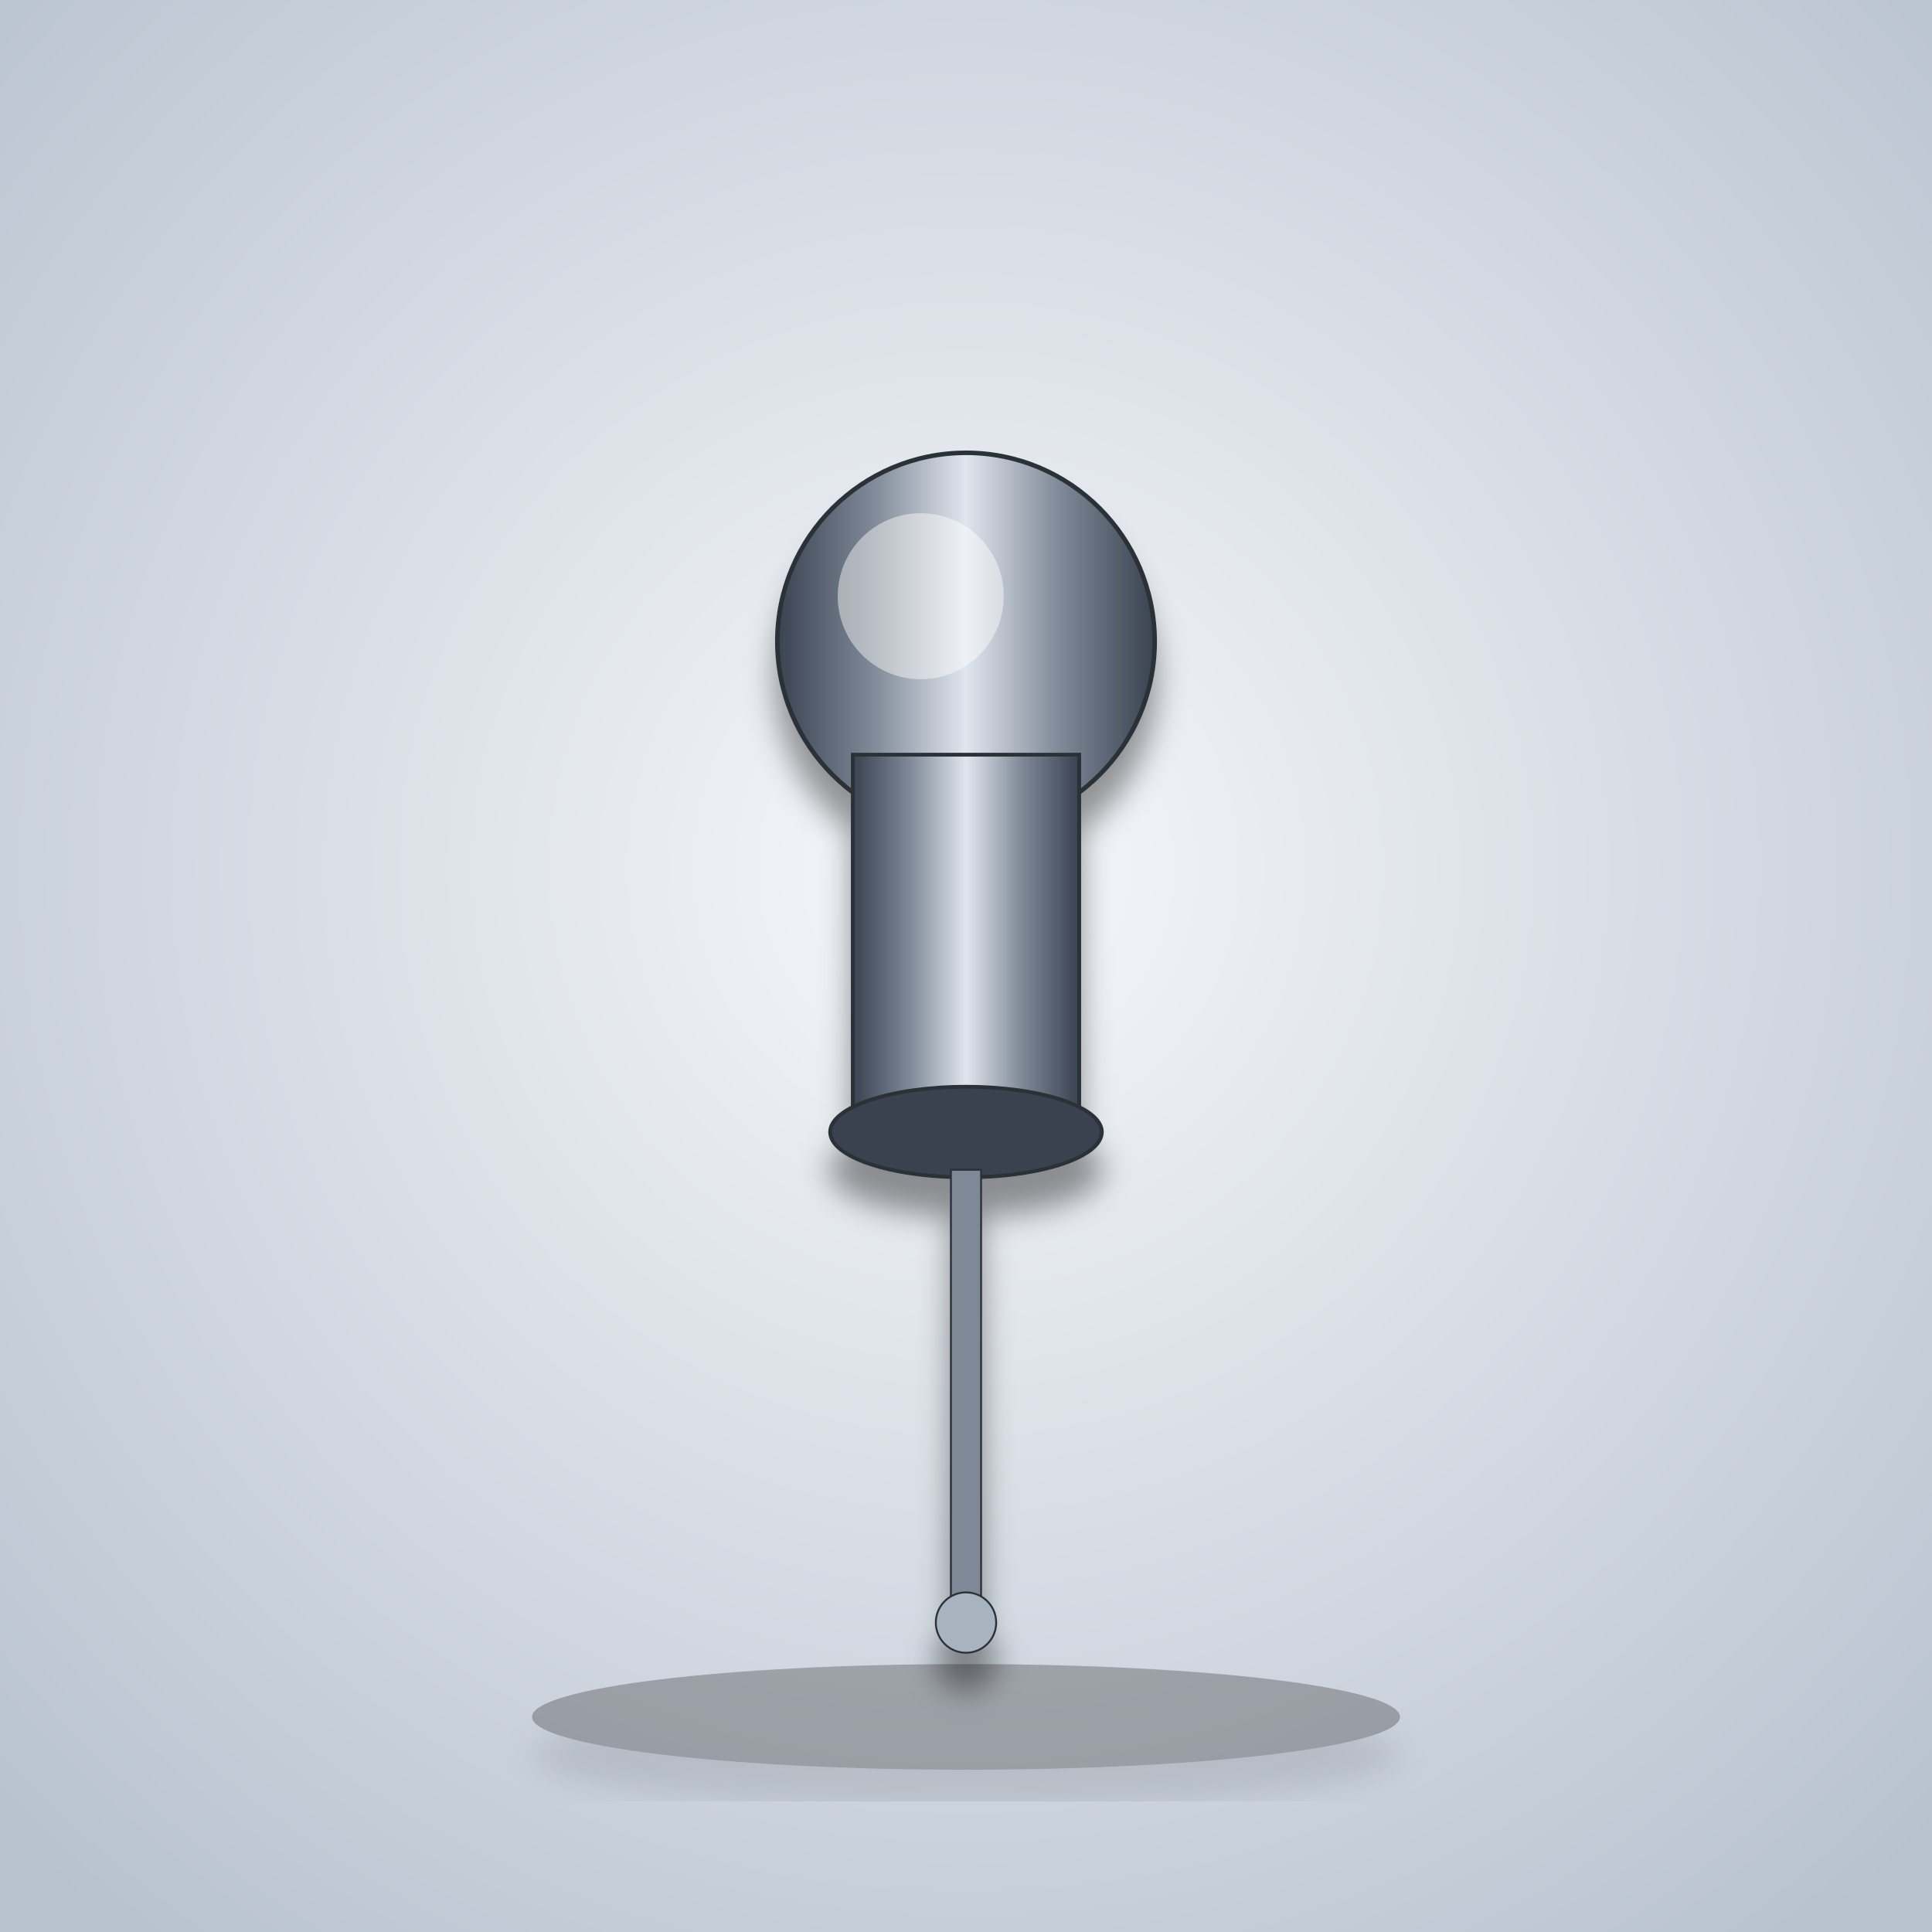
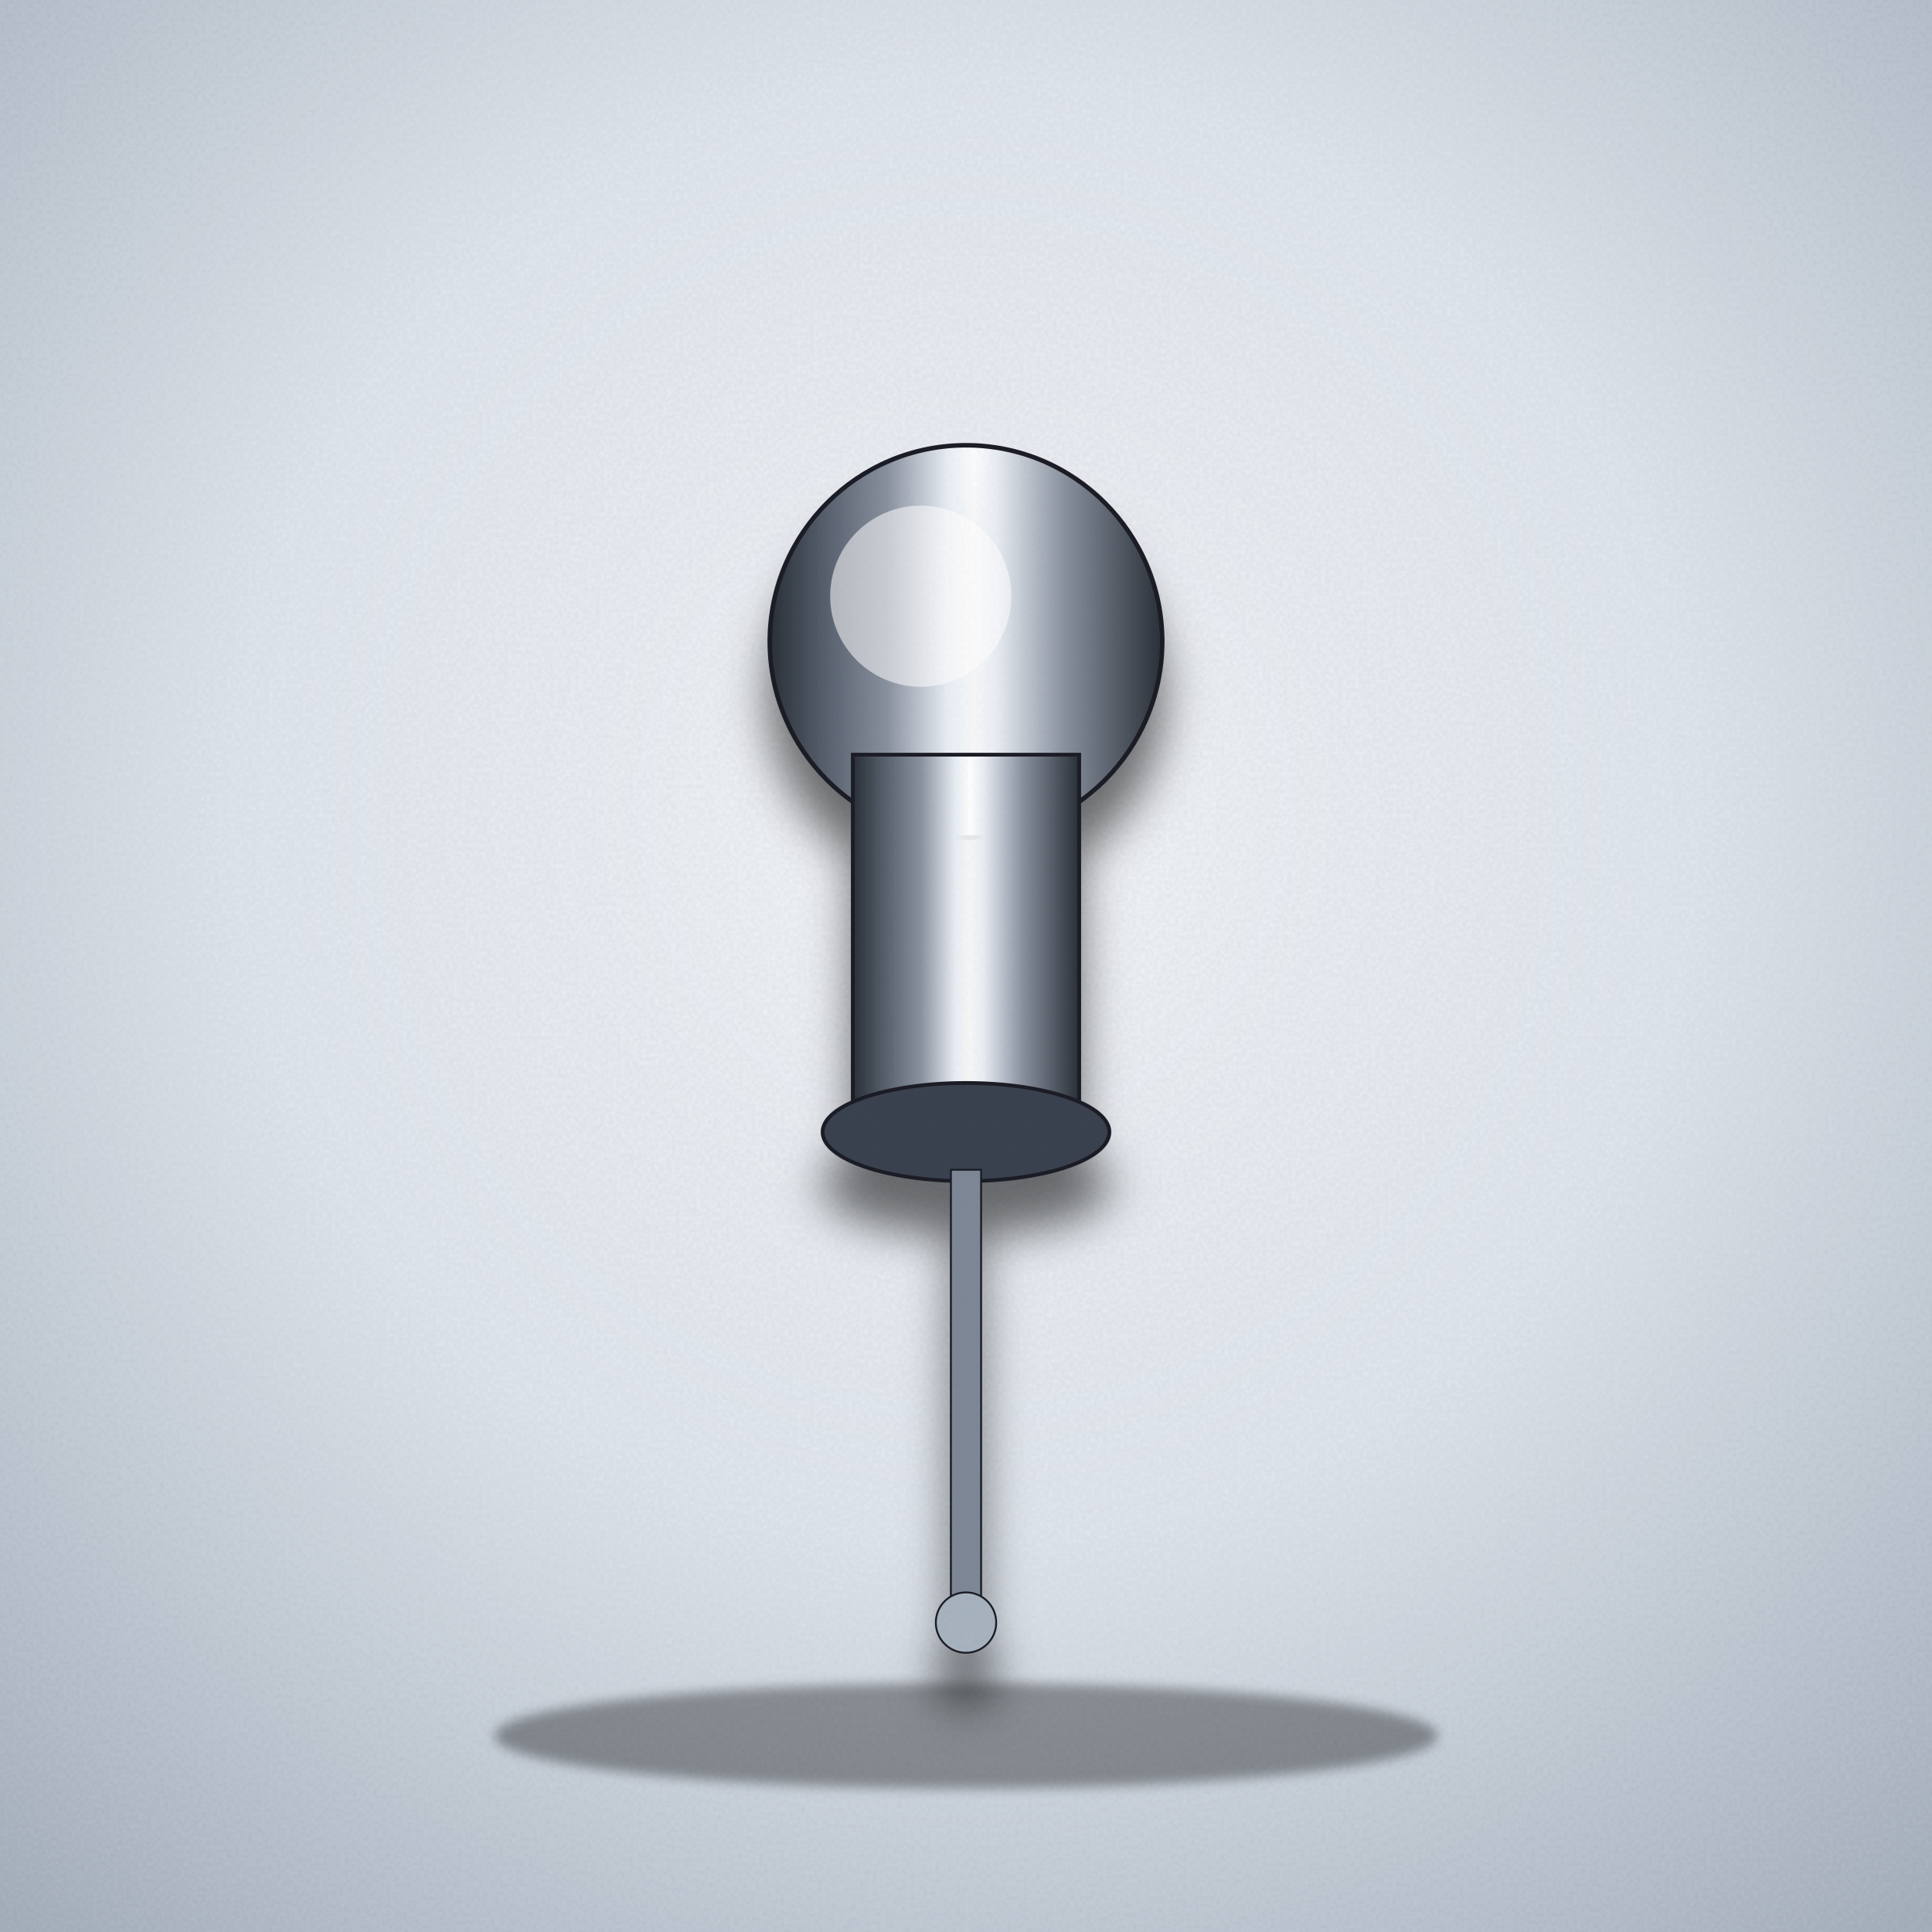
<svg xmlns="http://www.w3.org/2000/svg" viewBox="0 0 512 512" width="512" height="512">
  <defs>
-     <radialGradient id="bg" cx="50%" cy="45%" r="70%">
-       <stop offset="0%" stop-color="#f6f8fb" />
-       <stop offset="100%" stop-color="#b8c2cf" />
+     <radialGradient id="bg" cx="50%" cy="42%" r="75%">
+       <stop offset="0%" stop-color="#f5f7fa" />
+       <stop offset="50%" stop-color="#e2e8f0" />
+       <stop offset="100%" stop-color="#a8b2bf" />
    </radialGradient>
+     <filter id="grain">
+       <feTurbulence type="fractalNoise" baseFrequency="0.9" numOctaves="3" seed="5" />
+       <feColorMatrix values="0 0 0 0 0  0 0 0 0 0  0 0 0 0 0  0 0 0 0.08 0" />
+       <feComposite in2="SourceGraphic" operator="in" />
+     </filter>
+     <filter id="depthBlur">
+       <feGaussianBlur stdDeviation="1.5" />
+     </filter>
+     <filter id="realShadow" x="-50%" y="-50%" width="200%" height="200%">
+       <feGaussianBlur in="SourceAlpha" stdDeviation="6" />
+       <feOffset dx="0" dy="14" />
+       <feComponentTransfer>
+         <feFuncA type="linear" slope="0.55" />
+       </feComponentTransfer>
+       <feMerge>
+         <feMergeNode />
+         <feMergeNode in="SourceGraphic" />
+       </feMerge>
+     </filter>
+     <filter id="worn">
+       <feTurbulence type="turbulence" baseFrequency="0.04" numOctaves="2" seed="3" />
+       <feDisplacementMap in="SourceGraphic" scale="3" />
+     </filter>
+     <linearGradient id="metal" x1="0%" y1="0%" x2="100%" y2="0%" gradientTransform="rotate(0)">
+       <stop offset="0%" stop-color="#2a3038" />
+       <stop offset="15%" stop-color="#5a6370" />
+       <stop offset="30%" stop-color="#8a92a0" />
+       <stop offset="45%" stop-color="#e8edf4" />
+       <stop offset="52%" stop-color="#ffffff" stop-opacity="0.9" />
+       <stop offset="58%" stop-color="#e8edf4" />
+       <stop offset="75%" stop-color="#8a92a0" />
+       <stop offset="100%" stop-color="#2a3038" />
+     </linearGradient>
+     <linearGradient id="topShine" x1="0%" y1="0%" x2="0%" y2="100%">
+       <stop offset="0%" stop-color="#ffffff" stop-opacity="0.55" />
+       <stop offset="50%" stop-color="#ffffff" stop-opacity="0.15" />
+       <stop offset="100%" stop-color="#ffffff" stop-opacity="0" />
+     </linearGradient>
+     <linearGradient id="thread" x1="0%" y1="0%" x2="100%" y2="0%">
+       <stop offset="0%" stop-color="#1a1e25" />
+       <stop offset="50%" stop-color="#6a7280" />
+       <stop offset="100%" stop-color="#1a1e25" />
+     </linearGradient>
  </defs>
  <rect width="100%" height="100%" fill="url(#bg)" />
-   <filter id="ds" x="-30%" y="-30%" width="160%" height="160%">
-     <feGaussianBlur in="SourceAlpha" stdDeviation="4" />
-     <feOffset dx="0" dy="10" />
-     <feComponentTransfer>
-       <feFuncA type="linear" slope="0.4" />
-     </feComponentTransfer>
-     <feMerge>
-       <feMergeNode />
-       <feMergeNode in="SourceGraphic" />
-     </feMerge>
-   </filter>
-   <linearGradient id="shaft" x1="0%" y1="0%" x2="100%" y2="0%">
-     <stop offset="0%" stop-color="#3a4250" />
-     <stop offset="25%" stop-color="#7e8896" />
-     <stop offset="50%" stop-color="#e0e6ee" />
-     <stop offset="75%" stop-color="#7e8896" />
-     <stop offset="100%" stop-color="#3a4250" />
-   </linearGradient>
-   <ellipse cx="256" cy="455" rx="115" ry="14" fill="#000" opacity="0.25" filter="url(#ds)" />
-   <g filter="url(#ds)">
-     <ellipse cx="256" cy="170" rx="50" ry="50" fill="url(#shaft)" stroke="#2a3038" stroke-width="1.2" />
-     <ellipse cx="244" cy="158" rx="22" ry="22" fill="#fff" opacity="0.45" />
-     <rect x="226" y="200" width="60" height="100" fill="url(#shaft)" stroke="#2a3038" stroke-width="1" />
-     <ellipse cx="256" cy="300" rx="36" ry="12" fill="#3a4250" stroke="#2a3038" stroke-width="1" />
-     <rect x="252" y="310" width="8" height="120" fill="#7e8896" stroke="#2a3038" stroke-width="0.5" />
-     <circle cx="256" cy="430" r="8" fill="#a8b3c0" stroke="#2a3038" stroke-width="0.5" />
+   <rect width="100%" height="100%" fill="url(#bg)" filter="url(#grain)" opacity="0.4" />
+   <ellipse cx="256" cy="460" rx="125" ry="14" fill="#000" opacity="0.35" filter="url(#depthBlur)" />
+   <g filter="url(#realShadow)">
+     <ellipse cx="256" cy="170" rx="52" ry="52" fill="url(#metal)" stroke="#1a1e25" stroke-width="1.2" />
+     <ellipse cx="244" cy="158" rx="24" ry="24" fill="#fff" opacity="0.55" />
+     <rect x="226" y="200" width="60" height="100" fill="url(#metal)" stroke="#1a1e25" stroke-width="1" />
+     <ellipse cx="256" cy="300" rx="38" ry="13" fill="#3a4250" stroke="#1a1e25" stroke-width="1" />
+     <rect x="252" y="310" width="8" height="120" fill="#7e8896" stroke="#1a1e25" stroke-width="0.5" />
+     <circle cx="256" cy="430" r="8" fill="#a8b3c0" stroke="#1a1e25" stroke-width="0.5" />
  </g>
+   <rect width="100%" height="100%" fill="#000" filter="url(#grain)" opacity="0.3" pointer-events="none" />
</svg>
